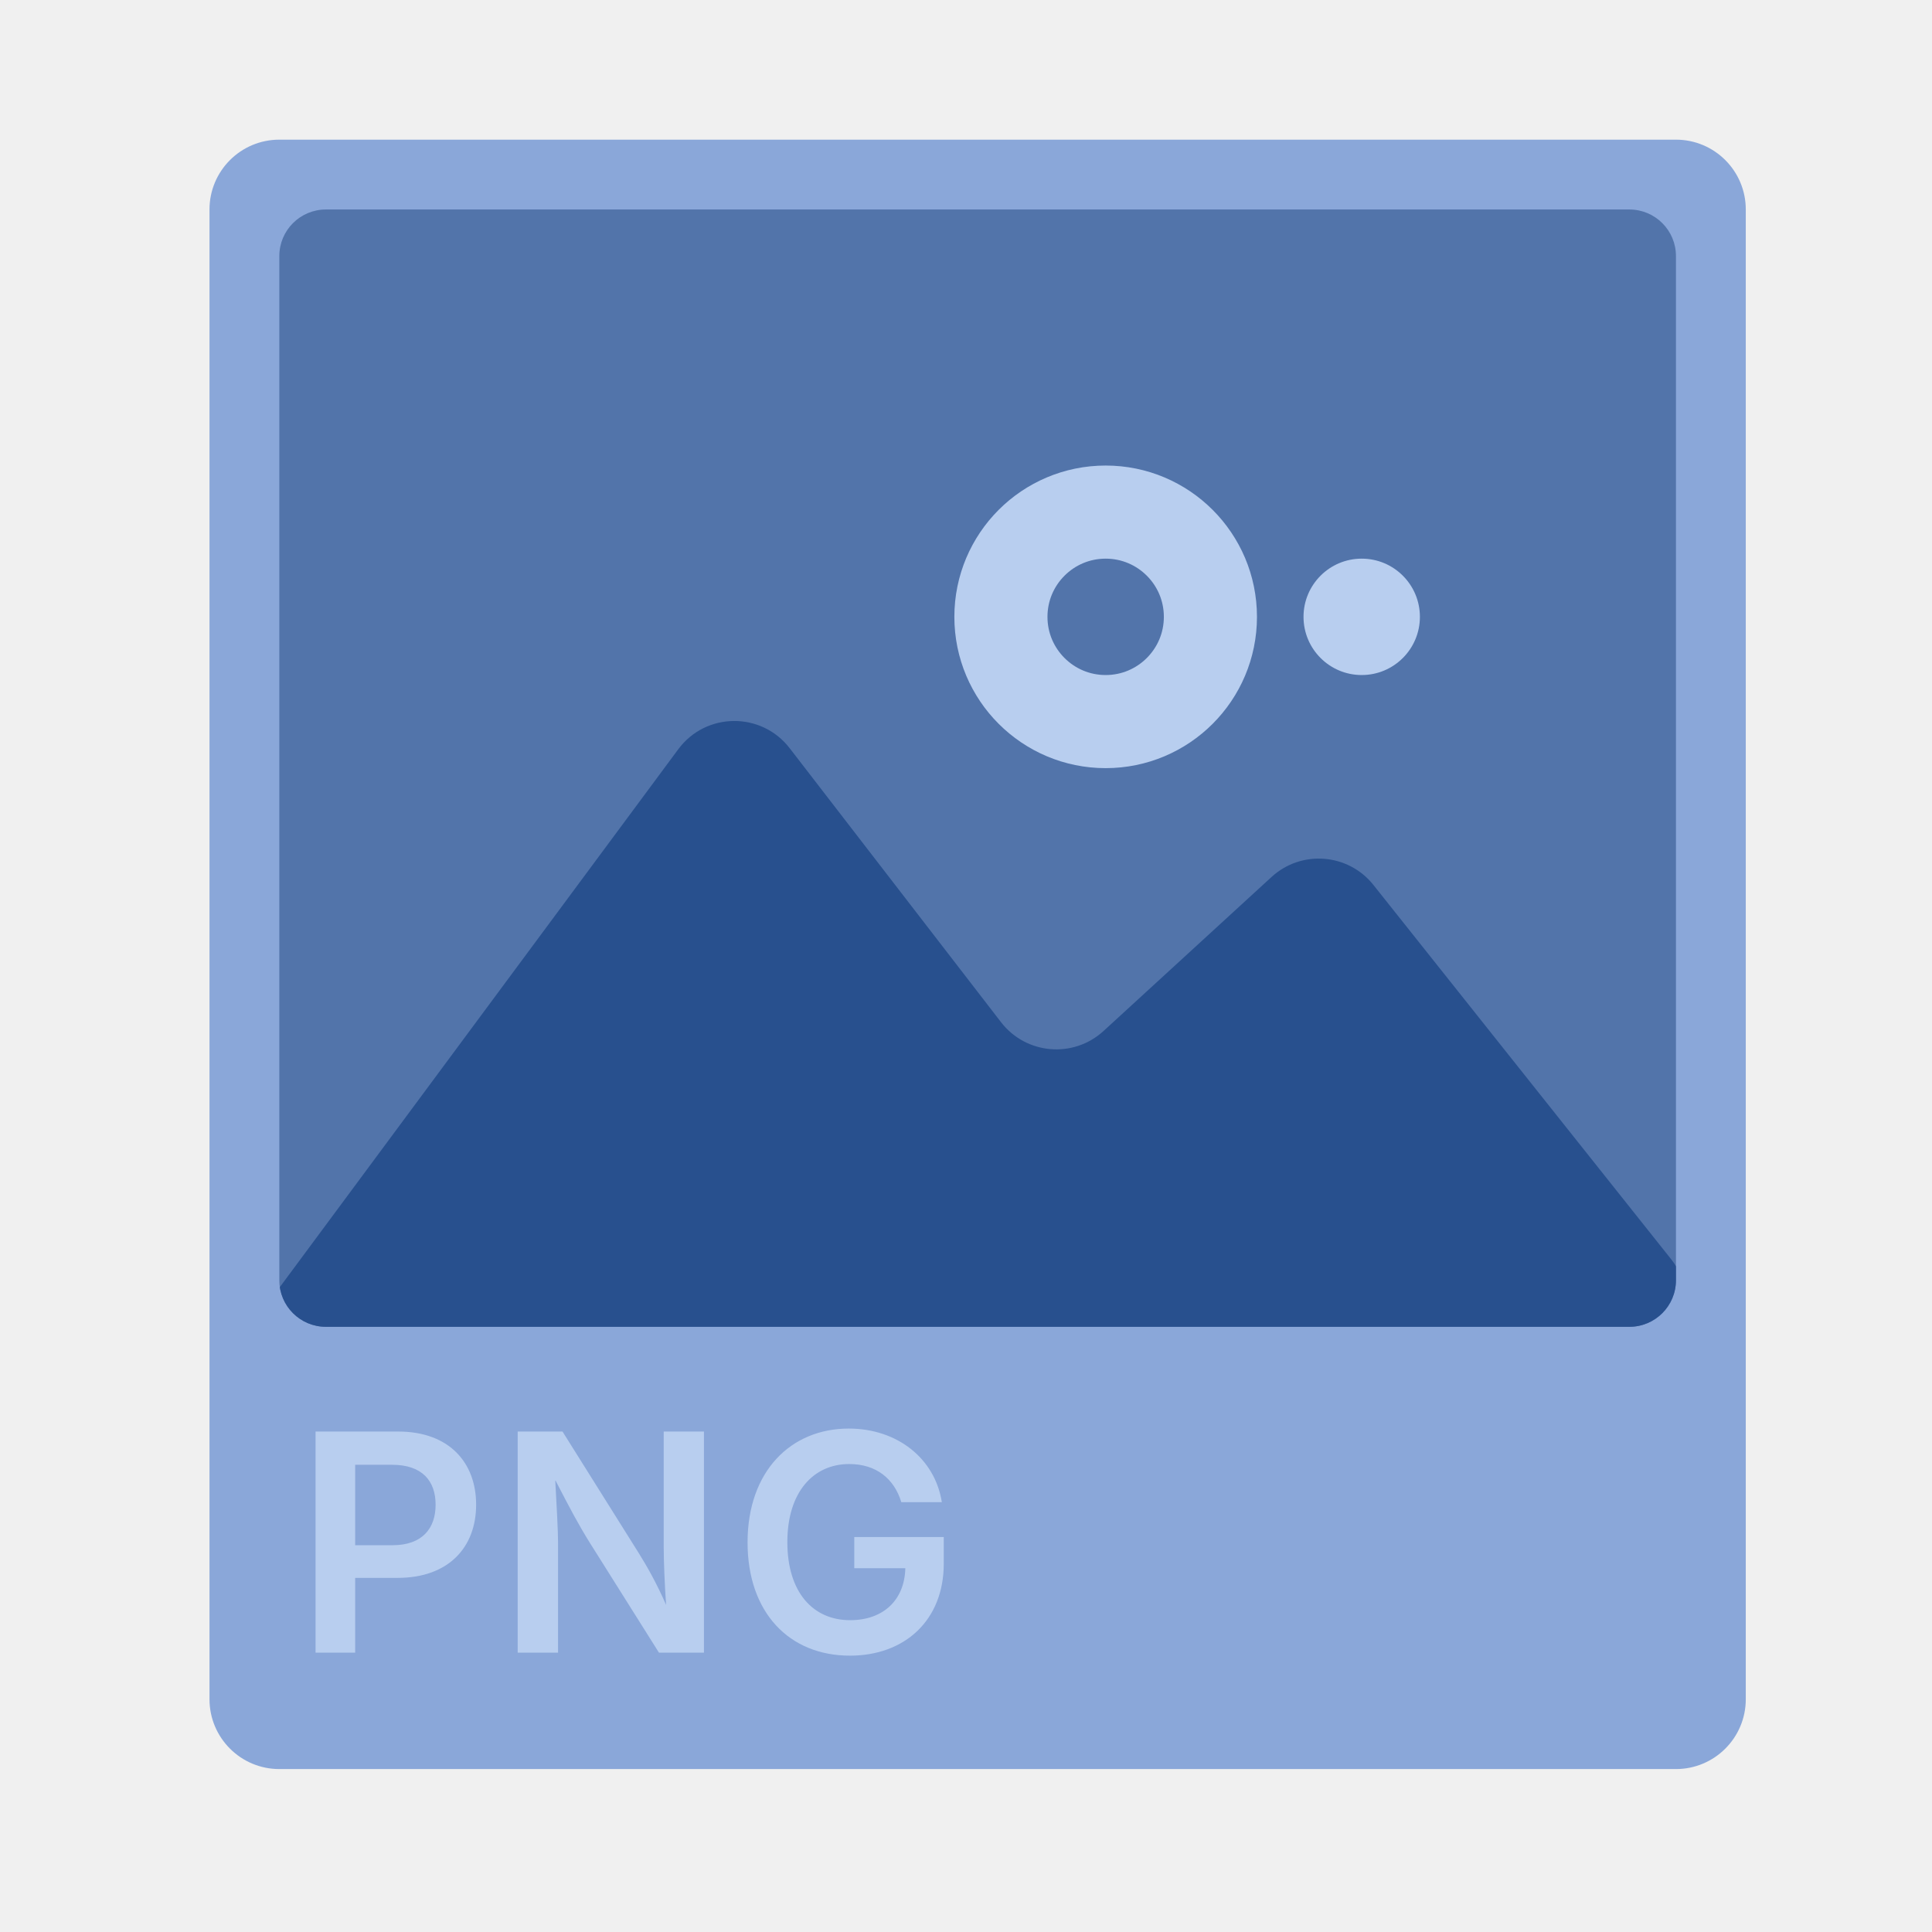
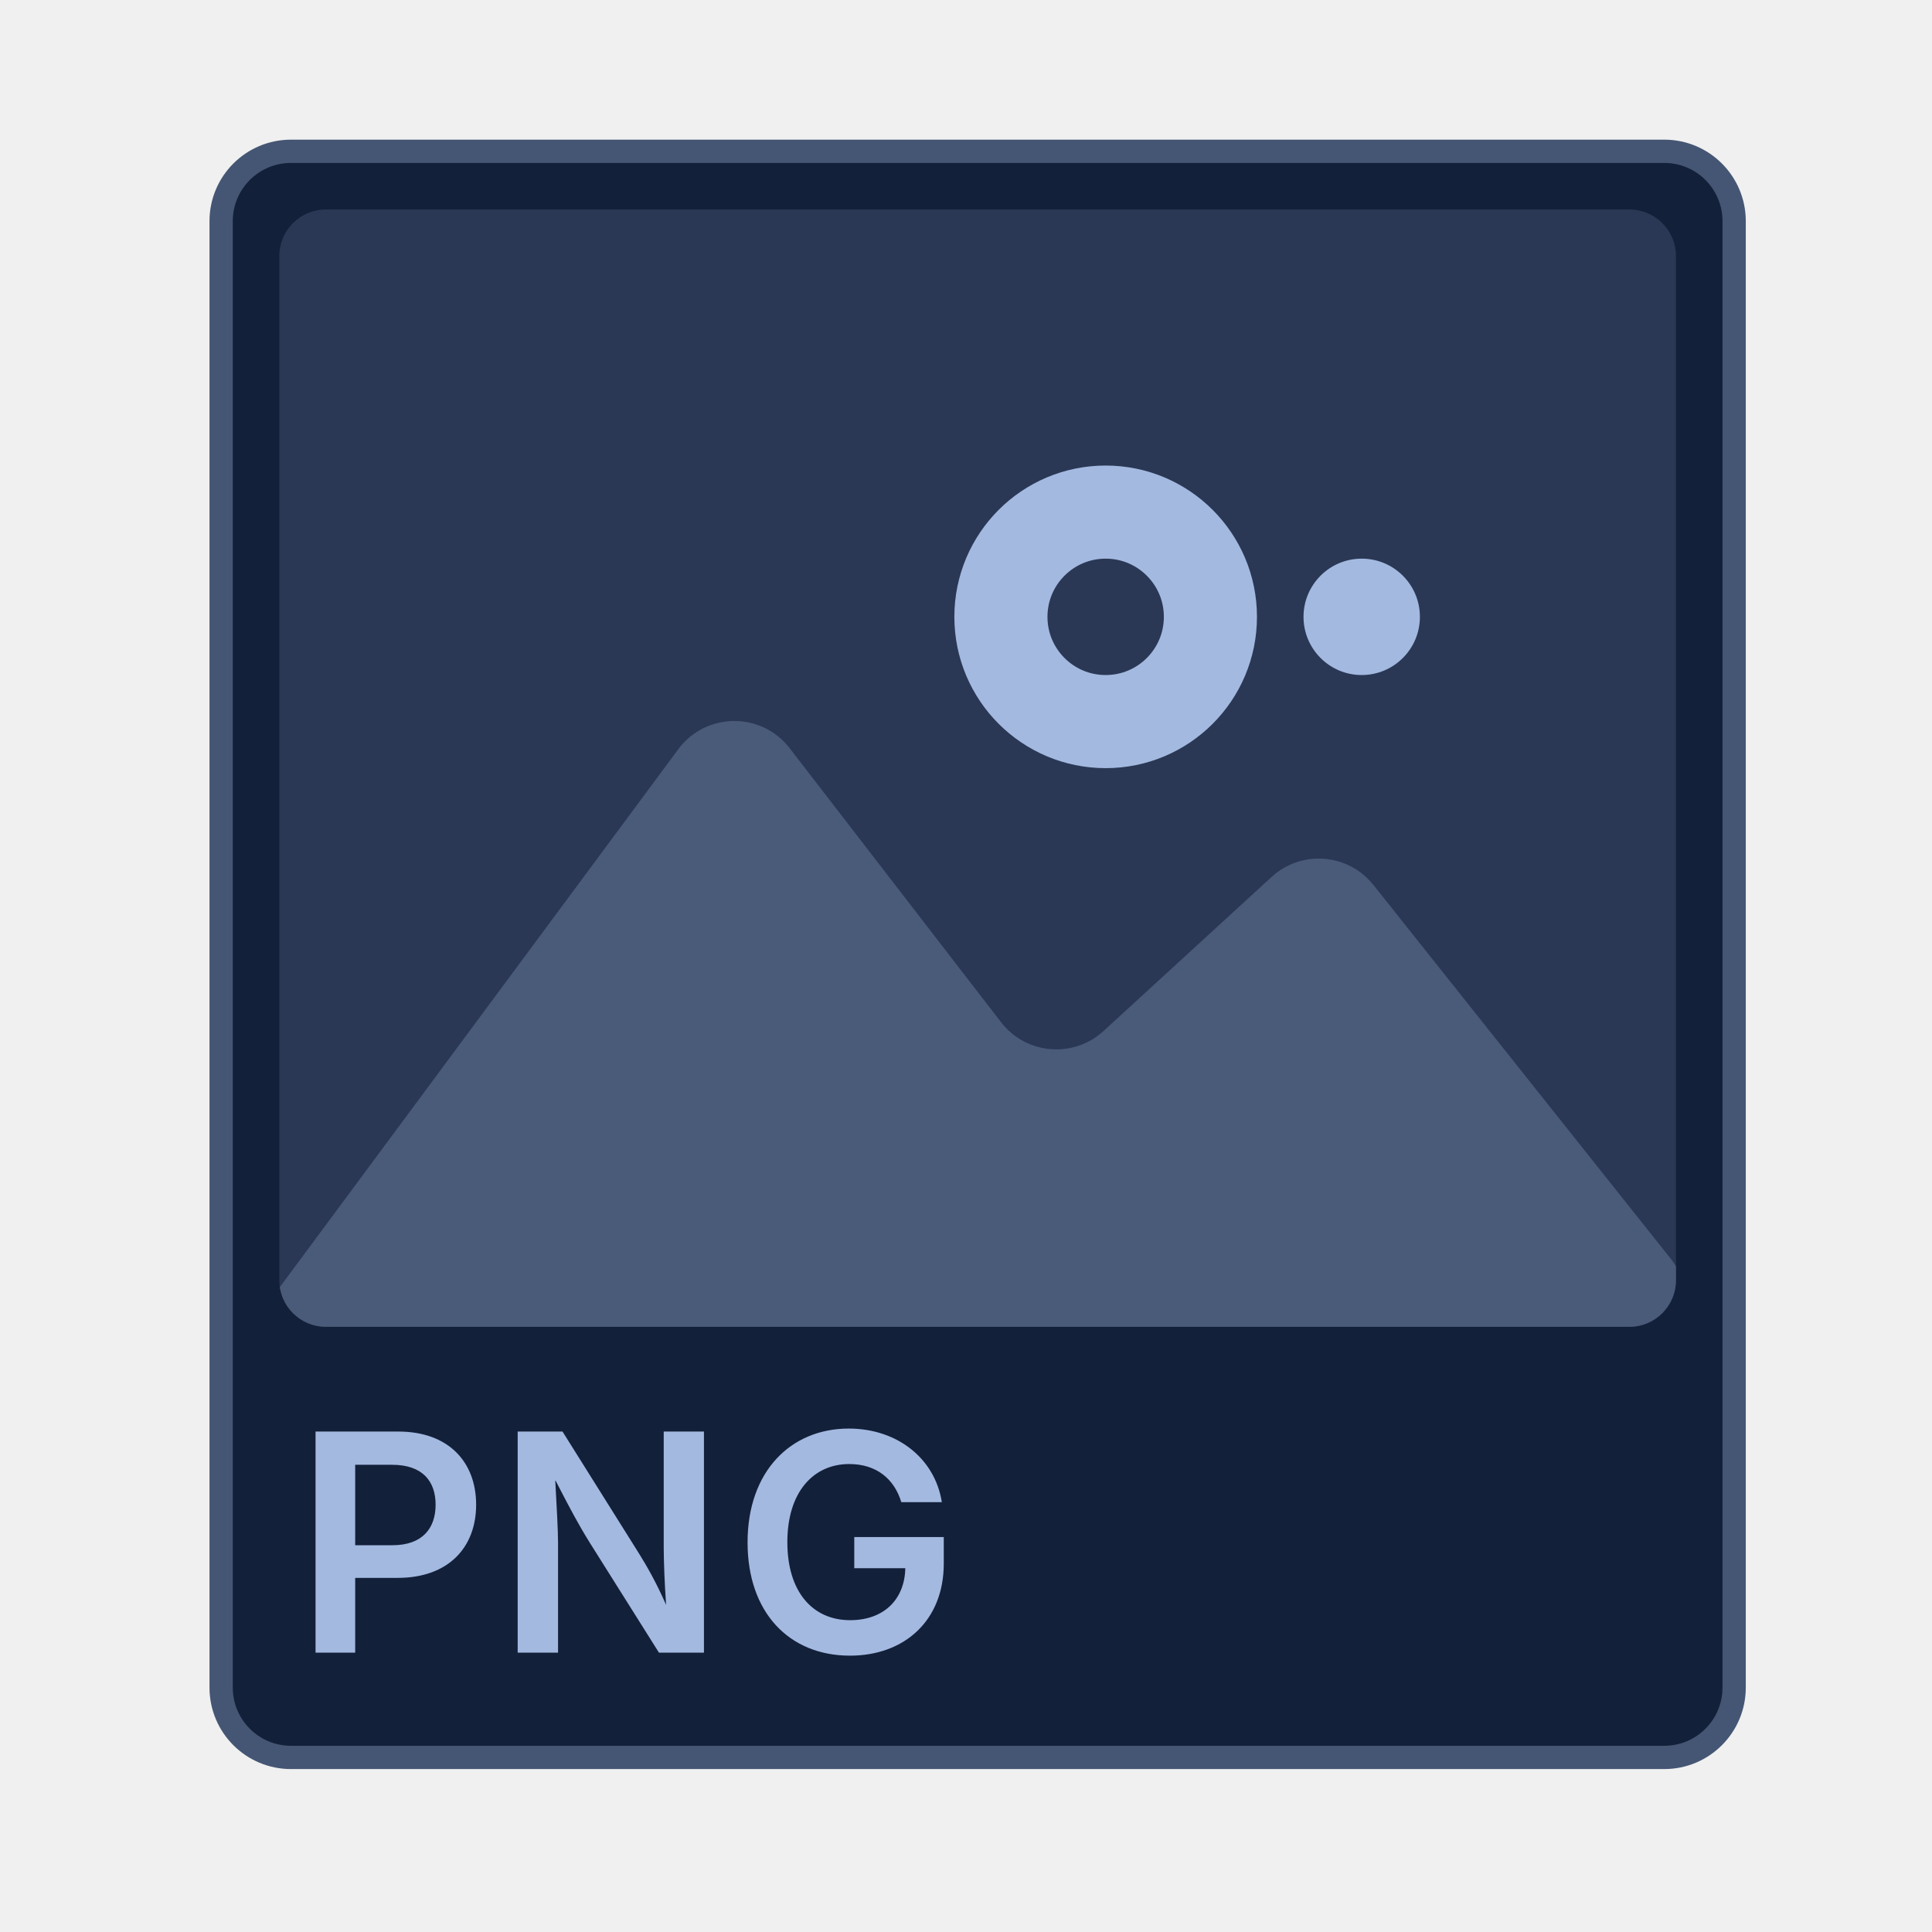
- <svg xmlns="http://www.w3.org/2000/svg" width="83" height="83" viewBox="0 0 83 83" fill="none">
-   <rect x="9" y="6" width="66" height="70" rx="3" fill="#8AA7D9" />
-   <rect x="12" y="9" width="60" height="48" rx="2" fill="#5274AA" />
-   <mask id="m" style="mask-type:alpha" maskUnits="userSpaceOnUse" x="12" y="9" width="60" height="48">
+ <svg xmlns="http://www.w3.org/2000/svg" viewBox="0 0 83 83" fill="none" role="img" aria-label="PNG file icon">
+   <rect x="9.5" y="6.5" width="65" height="69" rx="3" fill="#13203A" stroke="#455674" />
+   <rect x="12" y="9" width="60" height="48" rx="2" fill="#2A3855" />
+   <mask id="m23523566" style="mask-type:alpha" maskUnits="userSpaceOnUse" x="12" y="9" width="60" height="48">
    <rect x="12" y="9" width="60" height="48" rx="2" fill="#fff" />
  </mask>
-   <g mask="url(#m)">
-     <path d="M29.138 32.189L11.835 55.547C11.614 55.846 11.454 56.186 11.363 56.547C10.922 58.314 12.238 60.033 14.059 60.067L63.005 60.991C63.333 60.997 63.659 60.949 63.971 60.85L70.352 58.82C72.354 58.183 73.098 55.738 71.79 54.093L59.003 38.018C57.92 36.657 55.91 36.499 54.628 37.674L47.408 44.293C46.112 45.48 44.078 45.305 43.005 43.914L33.924 32.142C32.708 30.566 30.323 30.589 29.138 32.189Z" fill="#28508E" />
+   <g mask="url(#m23523566)">
+     <path d="M29.138 32.189L11.835 55.547C11.614 55.846 11.454 56.186 11.363 56.547C10.922 58.314 12.238 60.033 14.059 60.067L63.005 60.991C63.333 60.997 63.659 60.949 63.971 60.85L70.352 58.82C72.354 58.183 73.098 55.738 71.79 54.093L59.003 38.018C57.92 36.657 55.91 36.499 54.628 37.674L47.408 44.293C46.112 45.48 44.078 45.305 43.005 43.914L33.924 32.142C32.708 30.566 30.323 30.589 29.138 32.189Z" fill="#4A5A79" />
  </g>
-   <circle cx="47.5" cy="26.5" r="4.5" stroke-width="4" stroke="#B8CEEF" />
-   <circle cx="58.5" cy="26.5" r="2.5" fill="#B8CEEF" />
-   <path d="M13.556 71.0H15.259V67.787H17.082C19.276 67.787 20.455 66.467 20.455 64.643C20.455 62.833 19.295 61.5 17.108 61.5H13.556ZM15.259 66.384V62.928H16.846C18.147 62.928 18.714 63.63 18.714 64.643C18.714 65.657 18.147 66.384 16.859 66.384ZM22.24 71.0H23.974V66.282C23.974 65.753 23.917 64.752 23.853 63.579C24.491 64.815 24.848 65.491 25.345 66.288L28.31 71.0H30.242V61.5H28.514V66.486C28.514 67.066 28.552 68.029 28.616 68.947C28.201 67.997 27.787 67.277 27.449 66.735L24.166 61.5H22.24ZM36.515 71.128C38.862 71.128 40.545 69.616 40.545 67.174V66.033H36.7V67.372H38.893C38.862 68.737 37.95 69.604 36.522 69.604C34.921 69.604 33.825 68.399 33.825 66.25C33.825 64.095 34.947 62.896 36.483 62.896C37.637 62.896 38.415 63.521 38.721 64.535H40.462C40.169 62.667 38.556 61.372 36.464 61.372C33.978 61.372 32.116 63.202 32.116 66.263C32.116 69.266 33.895 71.128 36.515 71.128Z" fill="#B8CEEF" />
+   <circle cx="47.5" cy="26.5" r="4.5" stroke-width="4" stroke="#A3B9E0" />
+   <circle cx="58.5" cy="26.5" r="2.5" fill="#A3B9E0" />
+   <path d="M13.556 71.0H15.259V67.787H17.082C19.276 67.787 20.455 66.467 20.455 64.643C20.455 62.833 19.295 61.5 17.108 61.5H13.556ZM15.259 66.384V62.928H16.846C18.147 62.928 18.714 63.63 18.714 64.643C18.714 65.657 18.147 66.384 16.859 66.384ZM22.24 71.0H23.974V66.282C23.974 65.753 23.917 64.752 23.853 63.579C24.491 64.815 24.848 65.491 25.345 66.288L28.31 71.0H30.242V61.5H28.514V66.486C28.514 67.066 28.552 68.029 28.616 68.947C28.201 67.997 27.787 67.277 27.449 66.735L24.166 61.5H22.24ZM36.515 71.128C38.862 71.128 40.545 69.616 40.545 67.174V66.033H36.7V67.372H38.893C38.862 68.737 37.95 69.604 36.522 69.604C34.921 69.604 33.825 68.399 33.825 66.25C33.825 64.095 34.947 62.896 36.483 62.896C37.637 62.896 38.415 63.521 38.721 64.535H40.462C40.169 62.667 38.556 61.372 36.464 61.372C33.978 61.372 32.116 63.202 32.116 66.263C32.116 69.266 33.895 71.128 36.515 71.128Z" fill="#A3B9E0" />
</svg>
